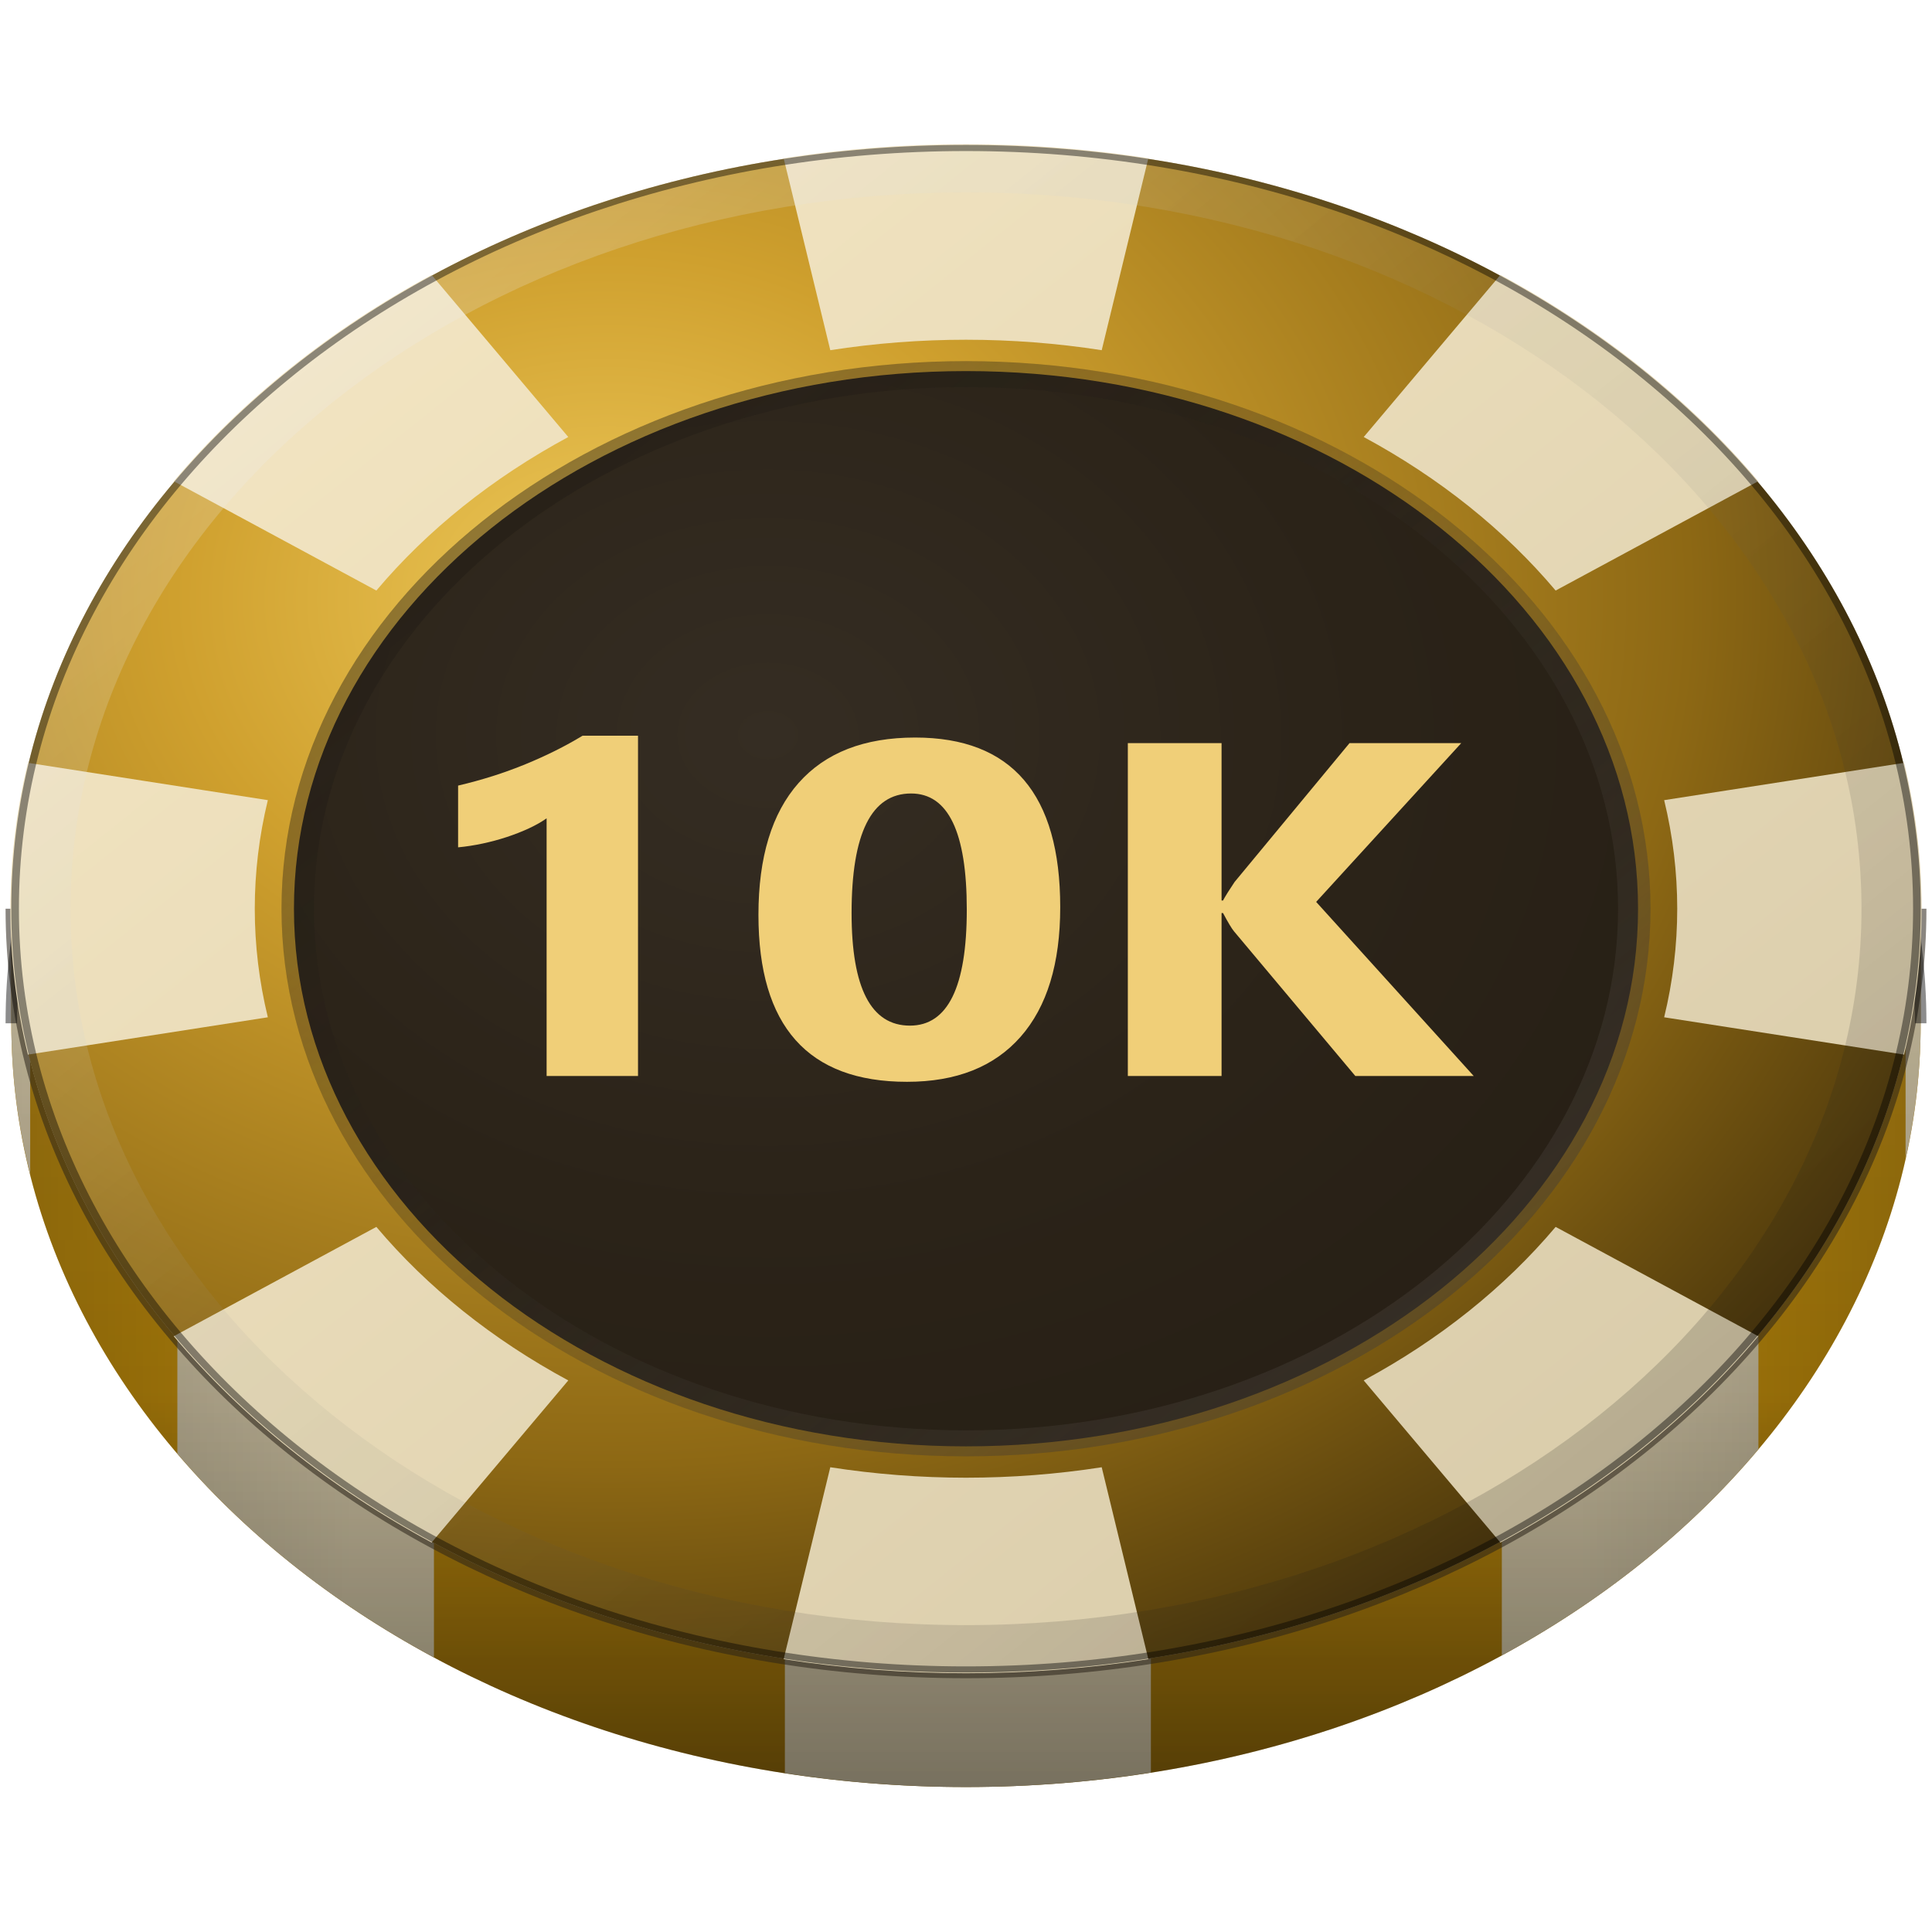
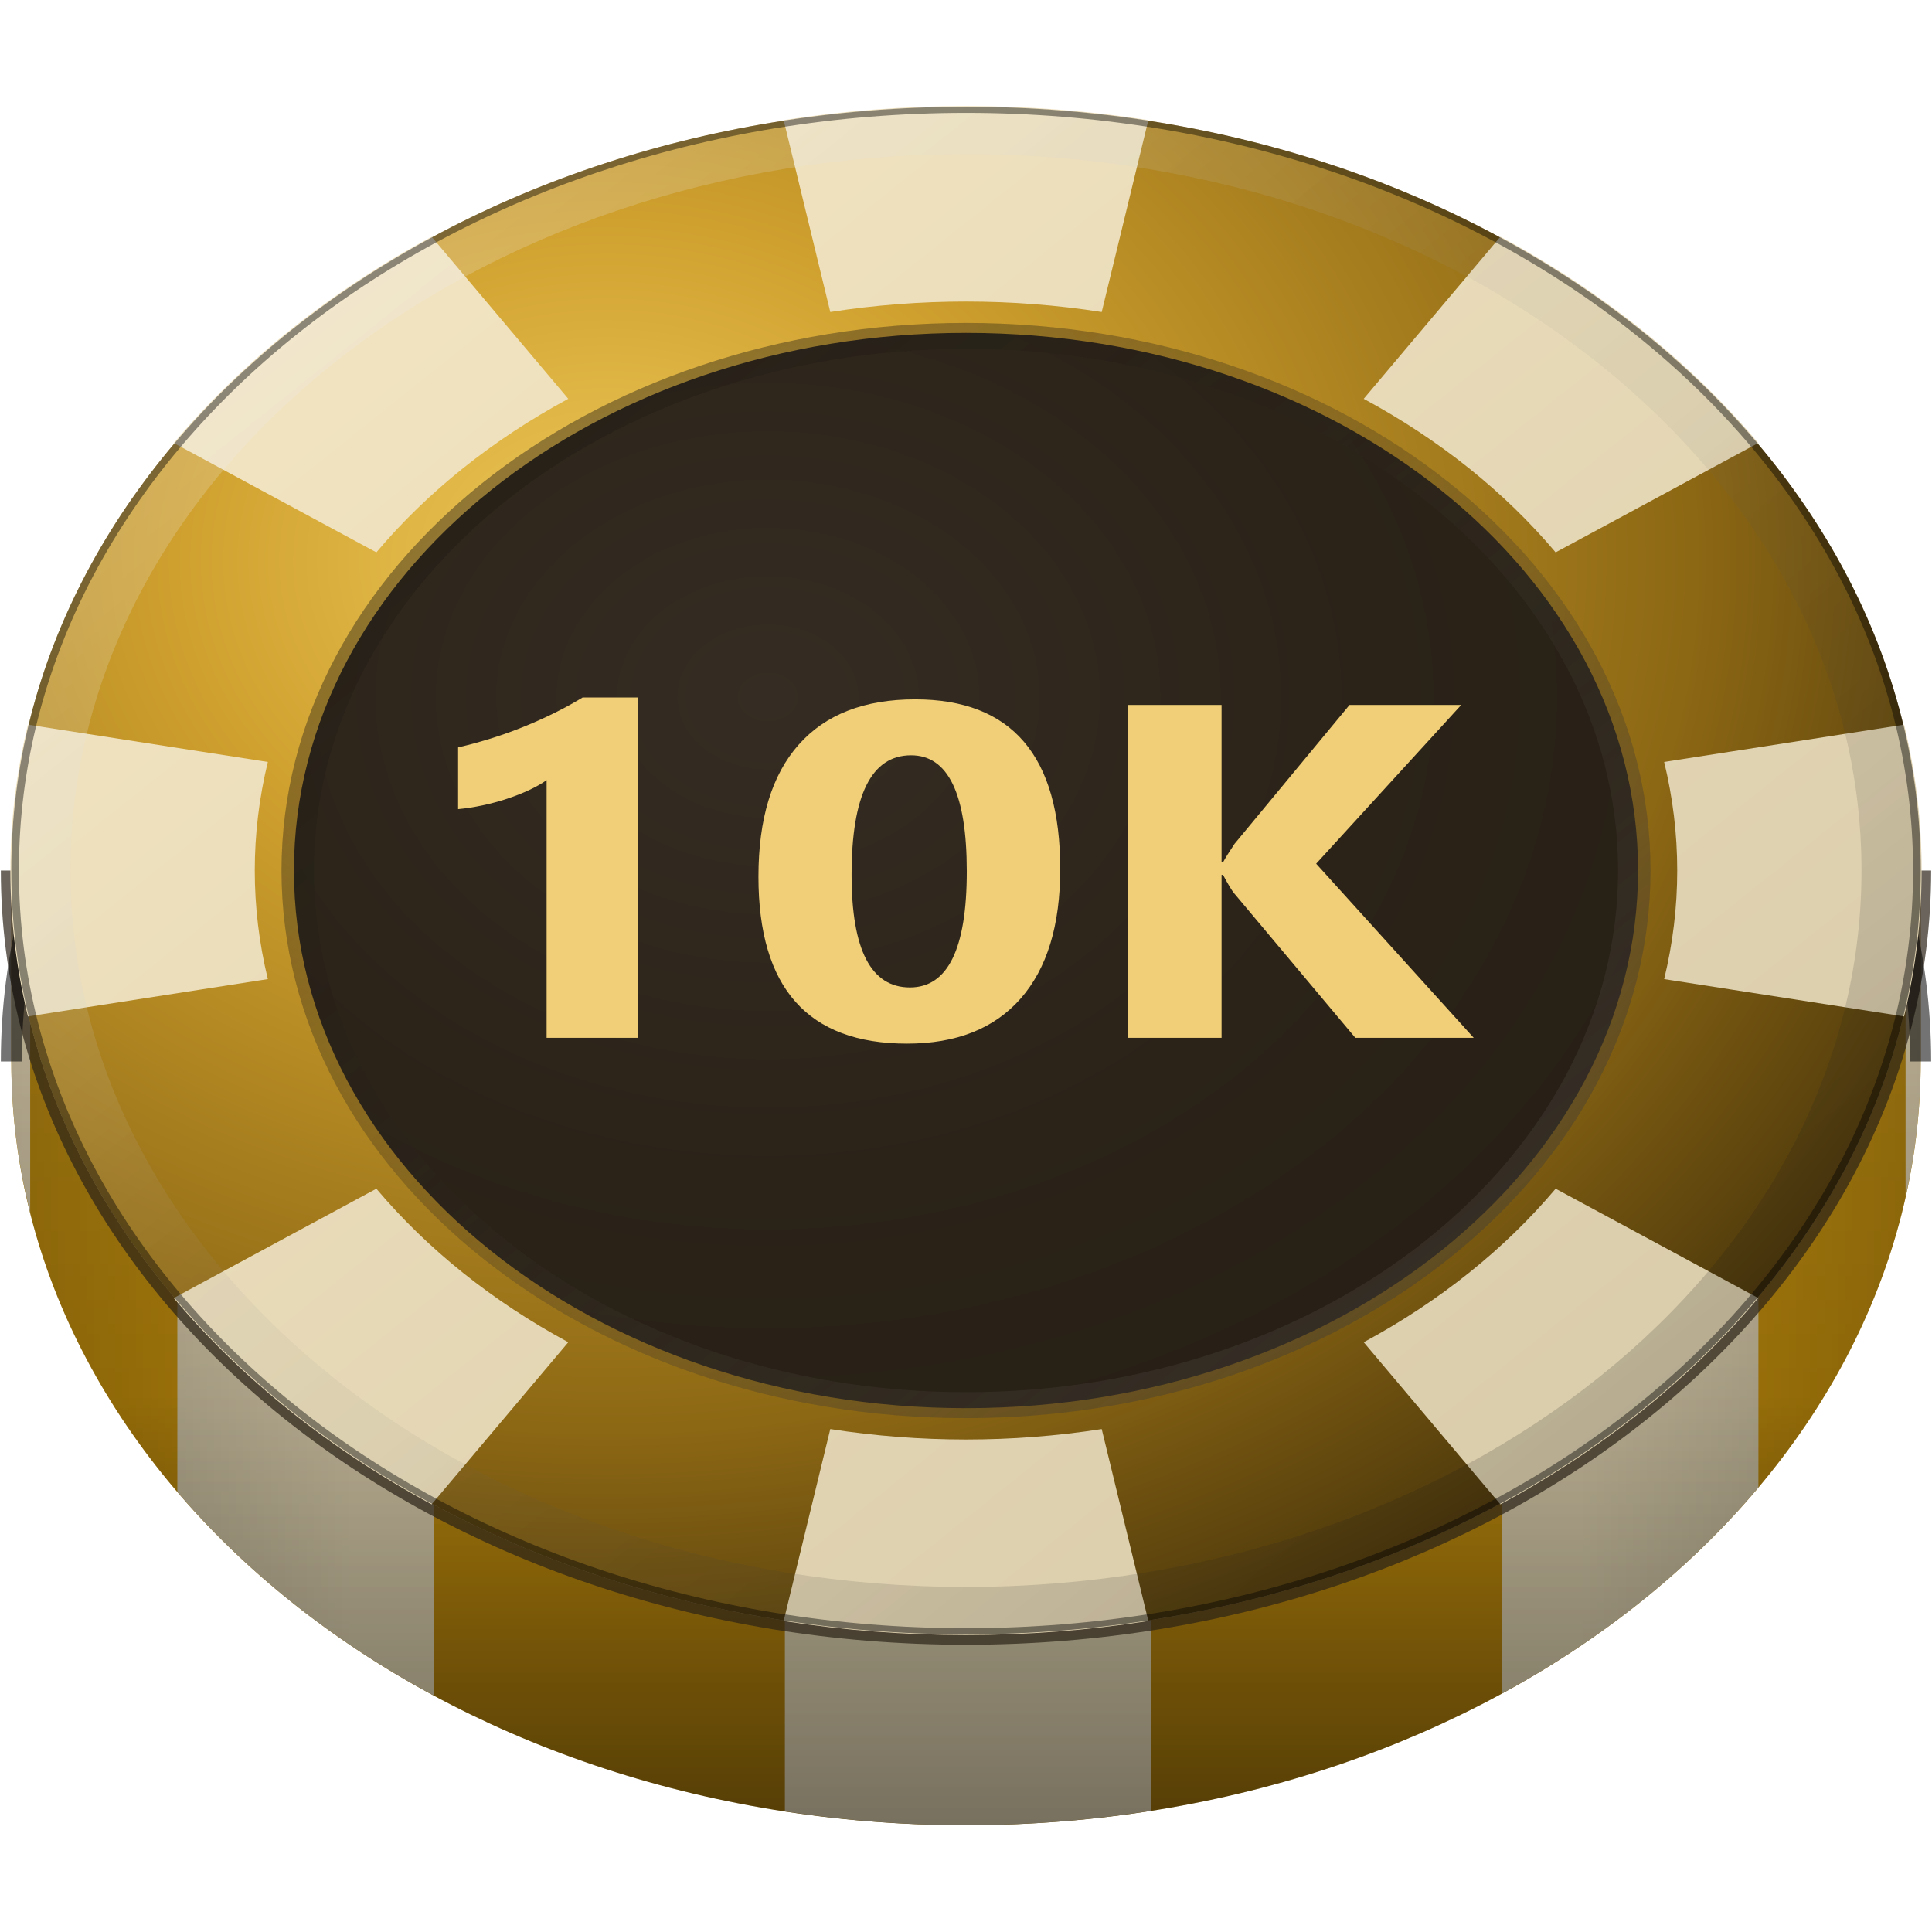
<svg xmlns="http://www.w3.org/2000/svg" width="1024" height="1024" viewBox="0 0 1024 1024">
  <defs>
    <radialGradient id="body" gradientUnits="userSpaceOnUse" cx="322.0" cy="307.0" r="819.7">
      <stop offset="0.000" stop-color="#eec95a" />
      <stop offset="0.280" stop-color="#cfa02e" />
      <stop offset="0.700" stop-color="#8d6814" />
      <stop offset="1.000" stop-color="#42300a" />
    </radialGradient>
    <radialGradient id="inlay" gradientUnits="userSpaceOnUse" cx="407.0" cy="397.0" r="581.9">
      <stop offset="0.000" stop-color="#352d23" />
      <stop offset="0.550" stop-color="#2b2318" />
      <stop offset="1.000" stop-color="#261f15" />
    </radialGradient>
    <linearGradient id="ins" gradientUnits="userSpaceOnUse" x1="6.0" y1="6.0" x2="1018.0" y2="1018.0">
      <stop offset="0.000" stop-color="#f7e9c5" stop-opacity="1.00" />
      <stop offset="1.000" stop-color="#d5c8a7" stop-opacity="1.00" />
    </linearGradient>
    <linearGradient id="sheen" gradientUnits="userSpaceOnUse" x1="6.0" y1="6.0" x2="1018.0" y2="1018.0">
      <stop offset="0.000" stop-color="#ffffff" stop-opacity="0.30" />
      <stop offset="0.450" stop-color="#ffffff" stop-opacity="0.05" />
      <stop offset="1.000" stop-color="#ffffff" stop-opacity="0.00" />
    </linearGradient>
    <linearGradient id="shade" gradientUnits="userSpaceOnUse" x1="6.0" y1="6.0" x2="1018.0" y2="1018.0">
      <stop offset="0.000" stop-color="#000000" stop-opacity="0.00" />
      <stop offset="0.550" stop-color="#000000" stop-opacity="0.05" />
      <stop offset="1.000" stop-color="#000000" stop-opacity="0.22" />
    </linearGradient>
    <linearGradient id="stepdark" gradientUnits="userSpaceOnUse" x1="6.0" y1="6.0" x2="1018.0" y2="1018.0">
      <stop offset="0.000" stop-color="#18130d" stop-opacity="0.62" />
      <stop offset="0.550" stop-color="#18130d" stop-opacity="0.10" />
      <stop offset="1.000" stop-color="#18130d" stop-opacity="0.00" />
    </linearGradient>
    <linearGradient id="steplight" gradientUnits="userSpaceOnUse" x1="6.0" y1="6.0" x2="1018.0" y2="1018.0">
      <stop offset="0.000" stop-color="#484138" stop-opacity="0.00" />
      <stop offset="0.450" stop-color="#484138" stop-opacity="0.10" />
      <stop offset="1.000" stop-color="#484138" stop-opacity="0.70" />
    </linearGradient>
-     <linearGradient id="oblband" gradientUnits="userSpaceOnUse" x1="512.0" y1="481.6" x2="512.0" y2="947.2">
+     <linearGradient id="oblband" gradientUnits="userSpaceOnUse" x1="512.0" y1="461.4" x2="512.0" y2="967.4">
      <stop offset="0.000" stop-color="#bb8c16" stop-opacity="1.00" />
      <stop offset="0.550" stop-color="#b8860b" stop-opacity="1.00" />
      <stop offset="1.000" stop-color="#705107" stop-opacity="1.00" />
    </linearGradient>
-     <linearGradient id="oblins" gradientUnits="userSpaceOnUse" x1="512.0" y1="481.6" x2="512.0" y2="947.2">
+     <linearGradient id="oblins" gradientUnits="userSpaceOnUse" x1="512.0" y1="461.4" x2="512.0" y2="967.4">
      <stop offset="0.000" stop-color="#f7e8c3" stop-opacity="1.00" />
      <stop offset="1.000" stop-color="#9f967d" stop-opacity="1.00" />
    </linearGradient>
-     <linearGradient id="oblshade" gradientUnits="userSpaceOnUse" x1="512.0" y1="481.6" x2="512.0" y2="947.2">
+     <linearGradient id="oblshade" gradientUnits="userSpaceOnUse" x1="512.0" y1="461.4" x2="512.0" y2="967.4">
      <stop offset="0.000" stop-color="#000000" stop-opacity="0.00" />
      <stop offset="0.550" stop-color="#000000" stop-opacity="0.06" />
      <stop offset="1.000" stop-color="#000000" stop-opacity="0.22" />
    </linearGradient>
    <linearGradient id="oblside" gradientUnits="userSpaceOnUse" x1="6.0" y1="512.0" x2="1018.0" y2="512.0">
      <stop offset="0.000" stop-color="#000000" stop-opacity="0.22" />
      <stop offset="0.180" stop-color="#000000" stop-opacity="0.03" />
      <stop offset="0.820" stop-color="#000000" stop-opacity="0.03" />
      <stop offset="1.000" stop-color="#000000" stop-opacity="0.22" />
    </linearGradient>
  </defs>
-   <path d="M 6.00 481.64 A 506.00 404.80 0 0 0 1018.00 481.64 L 1018.00 542.36 A 506.00 404.80 0 0 1 6.00 542.36 Z" fill="url(#oblband)" />
-   <path d="M 6.00 481.64 A 506.00 404.80 0 0 0 16.00 561.72 L 16.00 622.44 A 506.00 404.80 0 0 1 6.00 542.36 Z" fill="url(#oblins)" />
-   <path d="M 94.00 709.76 A 506.00 404.80 0 0 0 230.00 817.75 L 230.00 878.47 A 506.00 404.80 0 0 1 94.00 770.48 Z" fill="url(#oblins)" />
-   <path d="M 416.00 879.09 A 506.00 404.80 0 0 0 610.00 878.78 L 610.00 939.50 A 506.00 404.80 0 0 1 416.00 939.81 Z" fill="url(#oblins)" />
-   <path d="M 796.00 816.67 A 506.00 404.80 0 0 0 932.00 707.40 L 932.00 768.12 A 506.00 404.80 0 0 1 796.00 877.39 Z" fill="url(#oblins)" />
-   <path d="M 1010.00 553.34 A 506.00 404.80 0 0 0 1018.00 481.64 L 1018.00 542.36 A 506.00 404.80 0 0 1 1010.00 614.06 Z" fill="url(#oblins)" />
-   <path d="M 6.00 481.64 A 506.00 404.80 0 0 0 1018.00 481.64 L 1018.00 542.36 A 506.00 404.80 0 0 1 6.00 542.36 Z" fill="url(#oblshade)" />
-   <path d="M 6.00 481.64 A 506.00 404.80 0 0 0 1018.00 481.64 L 1018.00 542.36 A 506.00 404.80 0 0 1 6.00 542.36 Z" fill="url(#oblside)" />
-   <path d="M 6.00 481.64 A 506.00 404.80 0 0 0 1018.00 481.64" fill="none" stroke="#2b2318" stroke-opacity="0.55" stroke-width="6.1" />
-   <path d="M 1018.00 542.36 A 506.00 404.80 0 0 0 6.00 542.36" fill="none" stroke="#000000" stroke-opacity="0.45" stroke-width="6.1" />
-   <g transform="translate(0 72.04) scale(1 0.8)">
+   <path d="M 6.00 461.40 A 506.00 404.80 0 0 0 1018.00 461.40 L 1018.00 562.60 A 506.00 404.80 0 0 1 6.00 562.60 Z" fill="url(#oblband)" />
+   <path d="M 6.00 461.40 A 506.00 404.80 0 0 0 16.00 541.48 L 16.00 642.68 A 506.00 404.80 0 0 1 6.00 562.60 Z" fill="url(#oblins)" />
+   <path d="M 94.00 689.52 A 506.00 404.80 0 0 0 230.00 797.51 L 230.00 898.71 A 506.00 404.80 0 0 1 94.00 790.72 Z" fill="url(#oblins)" />
+   <path d="M 416.00 858.85 A 506.00 404.80 0 0 0 610.00 858.54 L 610.00 959.74 A 506.00 404.80 0 0 1 416.00 960.05 Z" fill="url(#oblins)" />
+   <path d="M 796.00 796.43 A 506.00 404.80 0 0 0 932.00 687.16 L 932.00 788.36 A 506.00 404.80 0 0 1 796.00 897.63 Z" fill="url(#oblins)" />
+   <path d="M 1010.00 533.10 A 506.00 404.80 0 0 0 1018.00 461.40 L 1018.00 562.60 A 506.00 404.80 0 0 1 1010.00 634.30 Z" fill="url(#oblins)" />
+   <path d="M 6.00 461.40 A 506.00 404.80 0 0 0 1018.00 461.40 L 1018.00 562.60 A 506.00 404.80 0 0 1 6.00 562.60 Z" fill="url(#oblshade)" />
+   <path d="M 6.00 461.40 A 506.00 404.80 0 0 0 1018.00 461.40 L 1018.00 562.60 A 506.00 404.80 0 0 1 6.00 562.60 Z" fill="url(#oblside)" />
+   <path d="M 6.00 461.40 A 506.00 404.80 0 0 0 1018.00 461.40" fill="none" stroke="#2b2318" stroke-opacity="0.70" stroke-width="11.1" />
+   <path d="M 1018.00 562.60 A 506.00 404.80 0 0 0 6.00 562.60" fill="none" stroke="#000000" stroke-opacity="0.55" stroke-width="11.1" />
+   <g transform="translate(0 51.80) scale(1 0.8)">
    <circle cx="512.0" cy="512.0" r="506.0" fill="url(#body)" />
    <path d="M 415.35 14.80 A 506.51 506.51 0 0 1 608.65 14.80 L 583.93 141.96 A 376.97 376.97 0 0 0 440.07 141.96 Z" fill="url(#ins)" />
    <path d="M 795.23 92.09 A 506.51 506.51 0 0 1 931.91 228.77 L 824.52 301.20 A 376.97 376.97 0 0 0 722.80 199.48 Z" fill="url(#ins)" />
    <path d="M 1009.20 415.35 A 506.51 506.51 0 0 1 1009.20 608.65 L 882.04 583.93 A 376.97 376.97 0 0 0 882.04 440.07 Z" fill="url(#ins)" />
    <path d="M 931.91 795.23 A 506.51 506.51 0 0 1 795.23 931.91 L 722.80 824.52 A 376.97 376.97 0 0 0 824.52 722.80 Z" fill="url(#ins)" />
    <path d="M 608.65 1009.20 A 506.51 506.51 0 0 1 415.35 1009.20 L 440.07 882.04 A 376.97 376.97 0 0 0 583.93 882.04 Z" fill="url(#ins)" />
    <path d="M 228.77 931.91 A 506.51 506.51 0 0 1 92.09 795.23 L 199.48 722.80 A 376.97 376.97 0 0 0 301.20 824.52 Z" fill="url(#ins)" />
    <path d="M 14.80 608.65 A 506.51 506.51 0 0 1 14.80 415.35 L 141.96 440.07 A 376.97 376.97 0 0 0 141.96 583.93 Z" fill="url(#ins)" />
    <path d="M 92.09 228.77 A 506.51 506.51 0 0 1 228.77 92.09 L 301.20 199.48 A 376.97 376.97 0 0 0 199.48 301.20 Z" fill="url(#ins)" />
    <circle cx="512.0" cy="512.0" r="356.2" fill="url(#inlay)" />
    <path d="M 874.80 512.00 A 362.80 362.80 0 1 1 149.20 512.00 A 362.80 362.80 0 1 1 874.80 512.00 Z M 857.60 512.00 A 345.60 345.60 0 1 1 166.40 512.00 A 345.60 345.60 0 1 1 857.60 512.00 Z" fill="url(#stepdark)" fill-rule="evenodd" />
    <path d="M 874.80 512.00 A 362.80 362.80 0 1 1 149.20 512.00 A 362.80 362.80 0 1 1 874.80 512.00 Z M 857.60 512.00 A 345.60 345.60 0 1 1 166.40 512.00 A 345.60 345.60 0 1 1 857.60 512.00 Z" fill="url(#steplight)" fill-rule="evenodd" />
    <g transform="translate(210.20 622.83) scale(0.1538 -0.1538)">
      <path d="M832 1466V0H517V1110Q491 1087 455.5 1066.5Q420 1046 380.0 1029.5Q340 1013 297.0 1001.5Q254 990 212 985V1251Q335 1287 444.0 1343.0Q553 1399 641 1466Z" transform="translate(0.0 0)" fill="#f0cf78" />
      <path d="M581 -25Q69 -25 69 694Q69 1067 207.5 1262.5Q346 1458 609 1458Q1109 1458 1109 727Q1109 363 972.5 169.0Q836 -25 581 -25ZM595 1217Q390 1217 390 702Q390 217 591 217Q787 217 787 717Q787 1217 595 1217Z" transform="translate(1178.0 0)" fill="#f0cf78" />
      <path d="M1356 0H948L530 623Q518 641 492 702H487V0H164V1434H487V756H492Q504 784 532 836L928 1434H1313L813 750Z" transform="translate(2356.0 0)" fill="#f0cf78" />
    </g>
    <path d="M 1018.00 512.00 A 506.00 506.00 0 1 1 6.00 512.00 A 506.00 506.00 0 1 1 1018.00 512.00 Z M 986.63 512.00 A 474.63 474.63 0 1 1 37.37 512.00 A 474.63 474.63 0 1 1 986.63 512.00 Z" fill="url(#sheen)" fill-rule="evenodd" />
    <path d="M 1018.00 512.00 A 506.00 506.00 0 1 1 6.00 512.00 A 506.00 506.00 0 1 1 1018.00 512.00 Z M 986.63 512.00 A 474.63 474.63 0 1 1 37.37 512.00 A 474.63 474.63 0 1 1 986.63 512.00 Z" fill="url(#shade)" fill-rule="evenodd" />
    <circle cx="512.0" cy="512.0" r="504.0" fill="none" stroke="#000000" stroke-opacity="0.42" stroke-width="4.05" />
  </g>
</svg>
